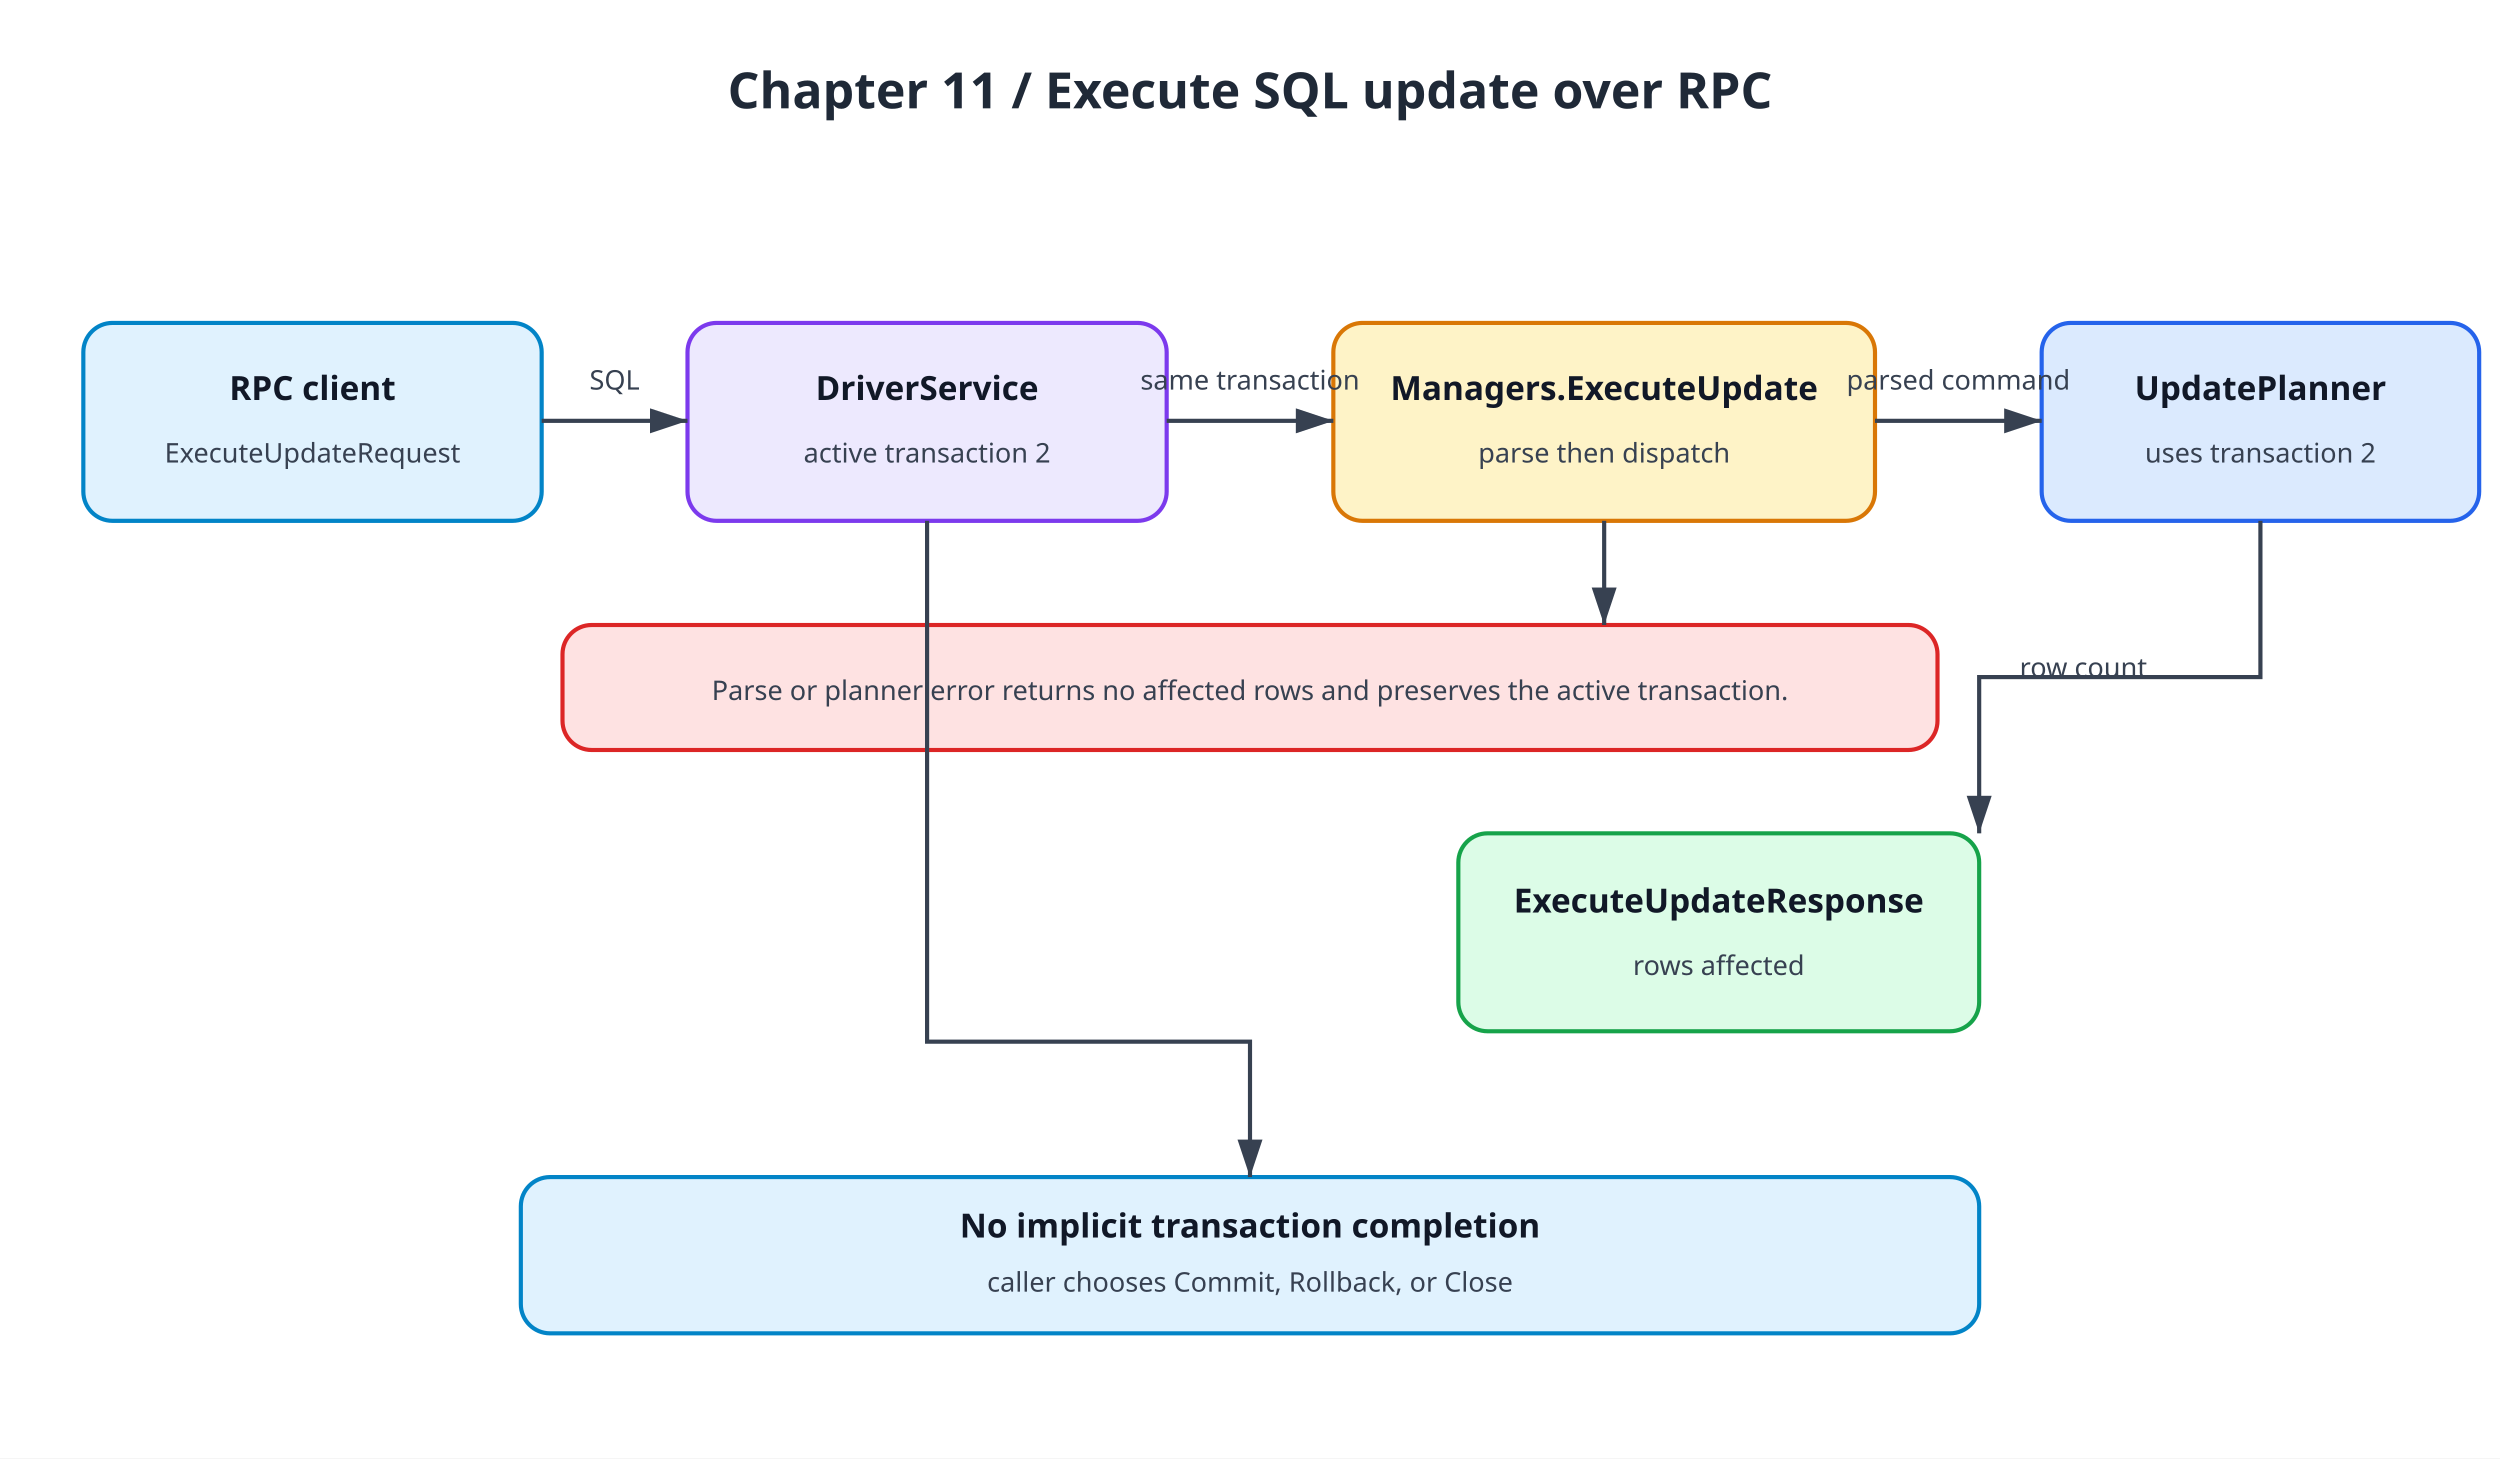
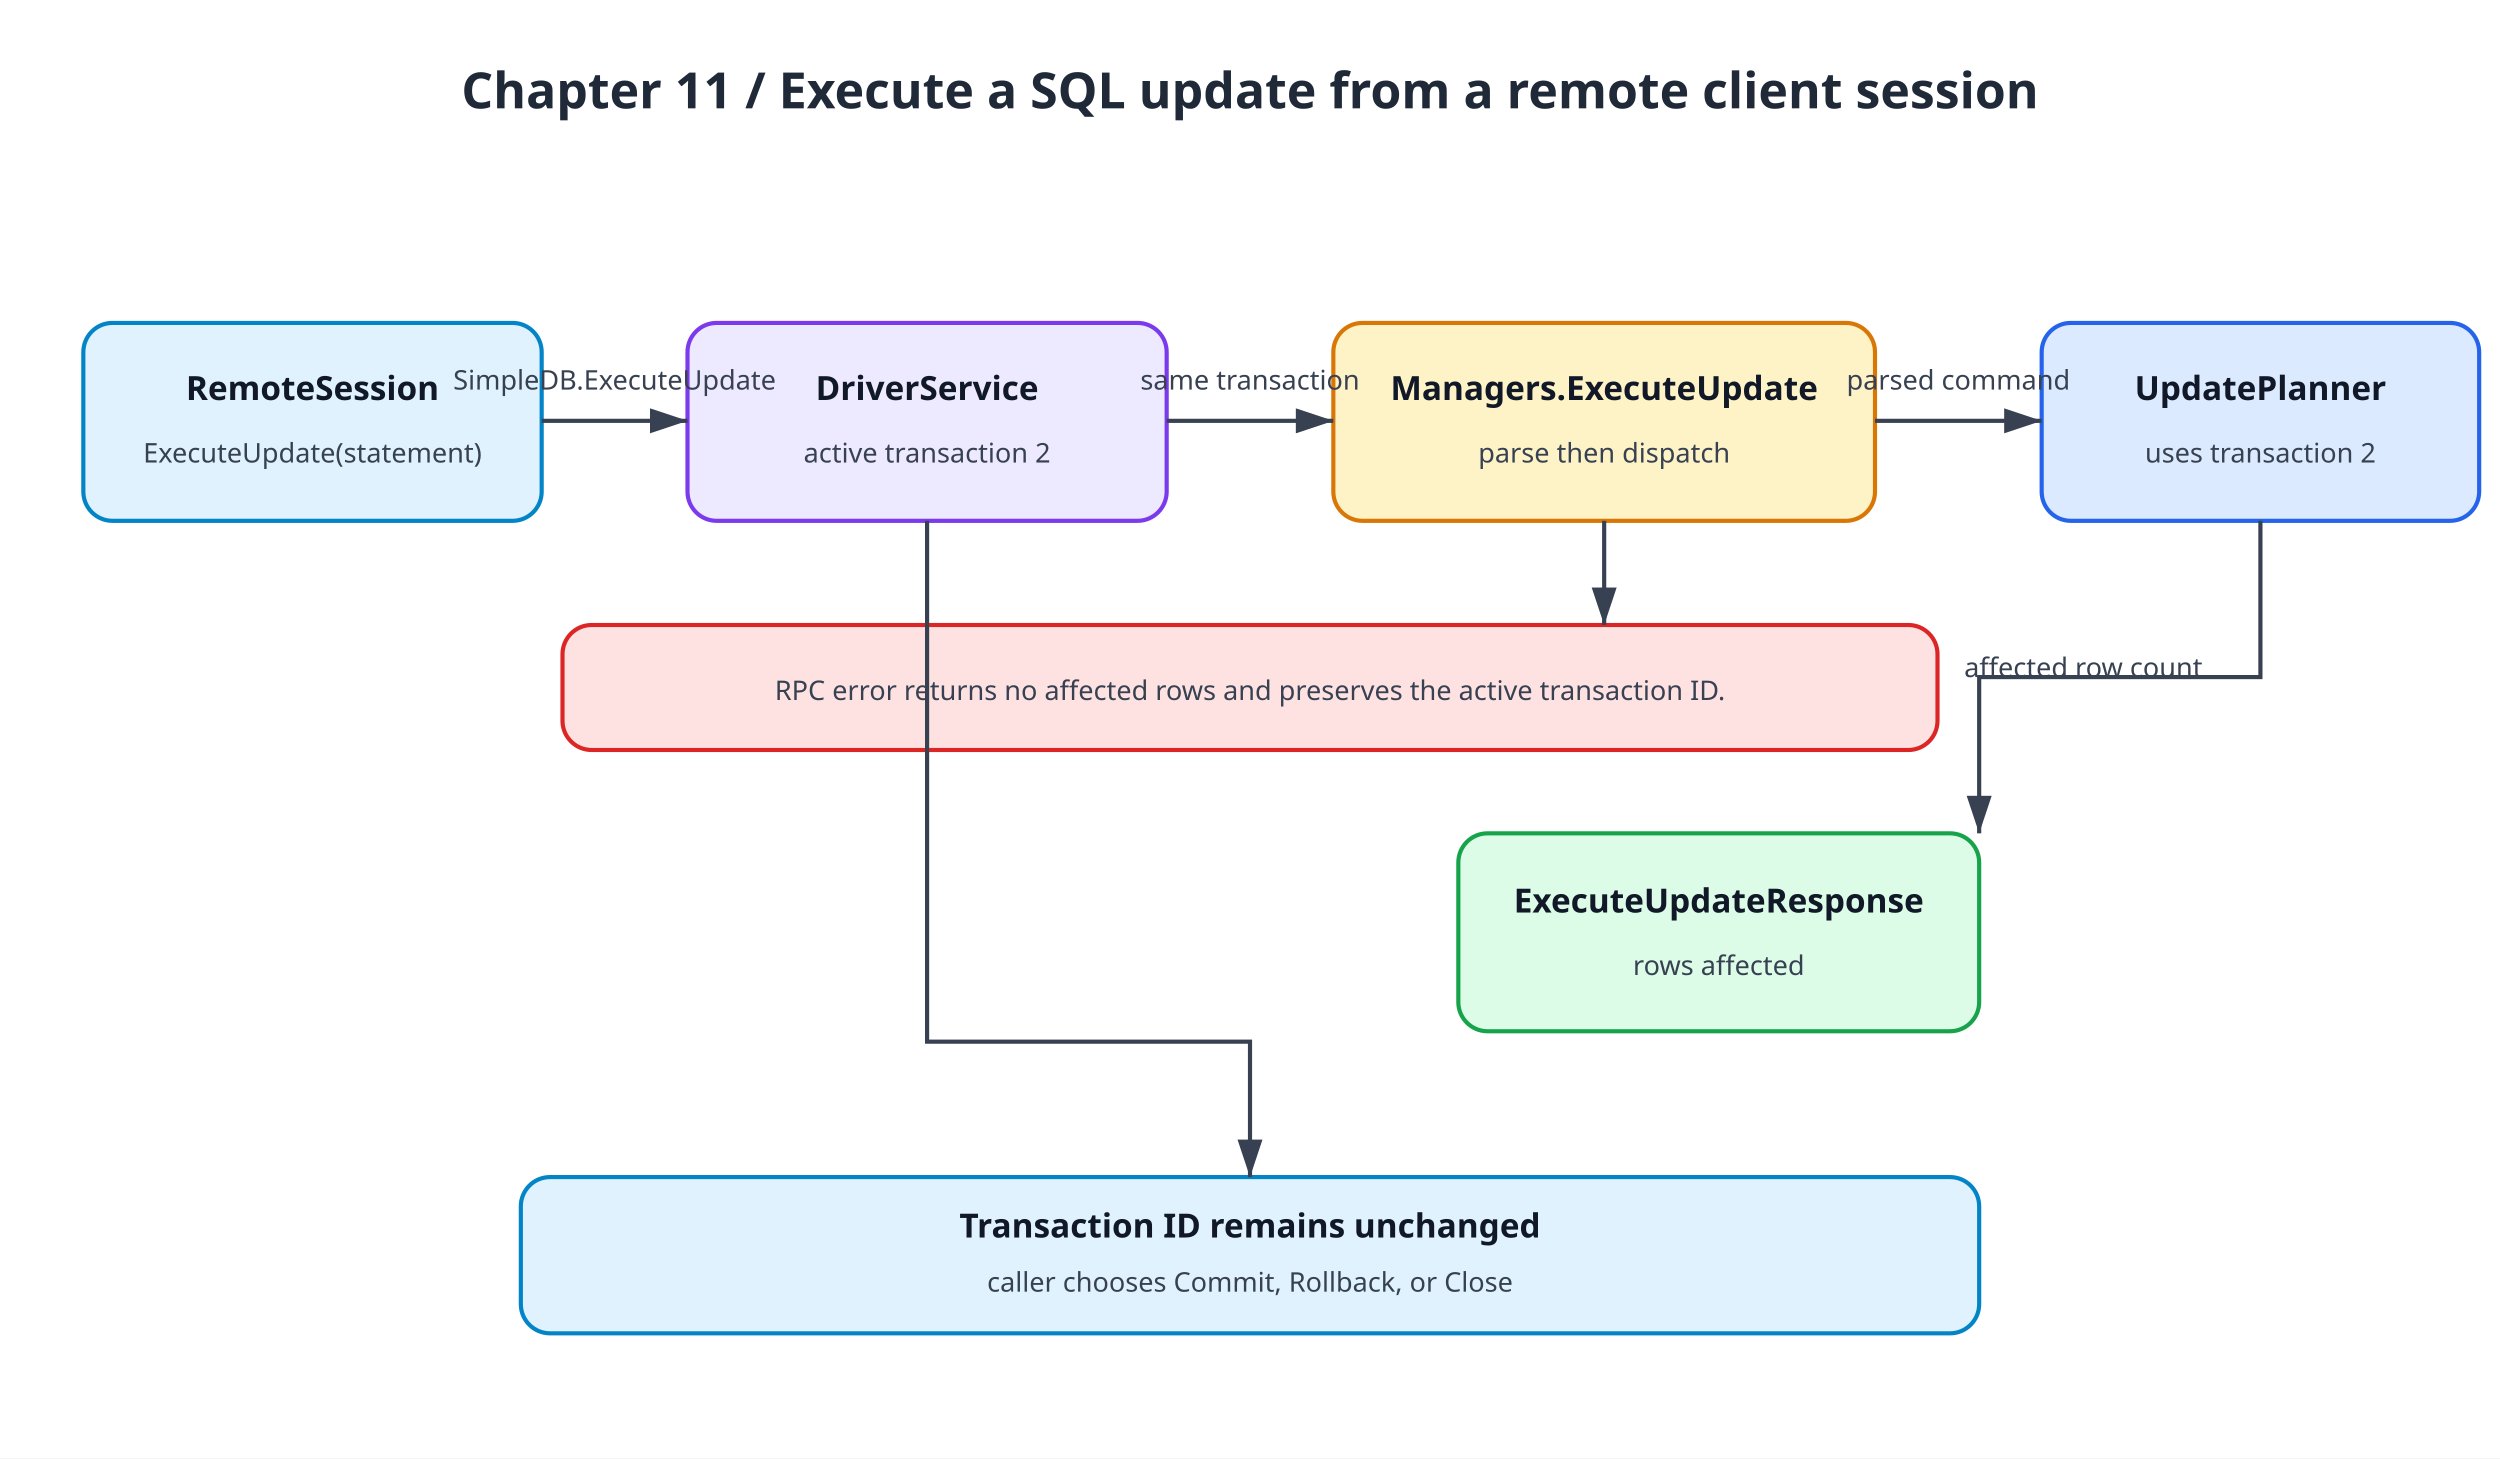
<svg xmlns="http://www.w3.org/2000/svg" width="1200" height="700" viewBox="0 0 1200 700" role="img" aria-labelledby="title description">
  <defs>
    <marker id="arrow" markerWidth="10" markerHeight="10" refX="9" refY="3" orient="auto" markerUnits="strokeWidth">
      <path d="M0,0 L0,6 L9,3 z" fill="#374151" />
    </marker>
    <style>.title{font:700 24px system-ui,sans-serif;fill:#1f2937}.label{font:700 16px system-ui,sans-serif;fill:#111827}.small{font:13px system-ui,sans-serif;fill:#374151}.box{stroke-width:2}.line{fill:none;stroke:#374151;stroke-width:2;marker-end:url(#arrow)}</style>
  </defs>
  <rect width="1200" height="700" fill="#fff" />
-   <text class="title" x="600" y="52" text-anchor="middle">Chapter 11 / Execute SQL update over RPC</text>
+   <text class="title" x="600" y="52" text-anchor="middle">Chapter 11 / Execute a SQL update from a remote client session</text>
  <rect class="box" x="40" y="155" width="220" height="95" rx="14" fill="#e0f2fe" stroke="#0284c7" />
-   <text class="label" x="150" y="192" text-anchor="middle">RPC client</text>
-   <text class="small" x="150" y="222" text-anchor="middle">ExecuteUpdateRequest</text>
+   <text class="label" x="150" y="192" text-anchor="middle">RemoteSession</text>
+   <text class="small" x="150" y="222" text-anchor="middle">ExecuteUpdate(statement)</text>
  <rect class="box" x="330" y="155" width="230" height="95" rx="14" fill="#ede9fe" stroke="#7c3aed" />
  <text class="label" x="445" y="192" text-anchor="middle">DriverService</text>
  <text class="small" x="445" y="222" text-anchor="middle">active transaction 2</text>
  <rect class="box" x="640" y="155" width="260" height="95" rx="14" fill="#fef3c7" stroke="#d97706" />
  <text class="label" x="770" y="192" text-anchor="middle">Managers.ExecuteUpdate</text>
  <text class="small" x="770" y="222" text-anchor="middle">parse then dispatch</text>
  <rect class="box" x="980" y="155" width="210" height="95" rx="14" fill="#dbeafe" stroke="#2563eb" />
  <text class="label" x="1085" y="192" text-anchor="middle">UpdatePlanner</text>
  <text class="small" x="1085" y="222" text-anchor="middle">uses transaction 2</text>
  <rect class="box" x="700" y="400" width="250" height="95" rx="14" fill="#dcfce7" stroke="#16a34a" />
  <text class="label" x="825" y="438" text-anchor="middle">ExecuteUpdateResponse</text>
  <text class="small" x="825" y="468" text-anchor="middle">rows affected</text>
  <rect class="box" x="250" y="565" width="700" height="75" rx="14" fill="#e0f2fe" stroke="#0284c7" />
-   <text class="label" x="600" y="594" text-anchor="middle">No implicit transaction completion</text>
+   <text class="label" x="600" y="594" text-anchor="middle">Transaction ID remains unchanged</text>
  <text class="small" x="600" y="620" text-anchor="middle">caller chooses Commit, Rollback, or Close</text>
  <rect class="box" x="270" y="300" width="660" height="60" rx="14" fill="#fee2e2" stroke="#dc2626" />
-   <text class="small" x="600" y="336" text-anchor="middle">Parse or planner error returns no affected rows and preserves the active transaction.</text>
+   <text class="small" x="600" y="336" text-anchor="middle">RPC error returns no affected rows and preserves the active transaction ID.</text>
  <path class="line" d="M260 202 H330" />
  <path class="line" d="M560 202 H640" />
  <path class="line" d="M900 202 H980" />
  <path class="line" d="M1085 250 V325 H950 V400" />
  <path class="line" d="M445 250 V500 H600 V565" />
  <path class="line" d="M770 250 V300" />
-   <text class="small" x="295" y="187" text-anchor="middle">SQL</text>
+   <text class="small" x="295" y="187" text-anchor="middle">SimpleDB.ExecuteUpdate</text>
  <text class="small" x="600" y="187" text-anchor="middle">same transaction</text>
  <text class="small" x="940" y="187" text-anchor="middle">parsed command</text>
-   <text class="small" x="1000" y="325" text-anchor="middle">row count</text>
+   <text class="small" x="1000" y="325" text-anchor="middle">affected row count</text>
</svg>
